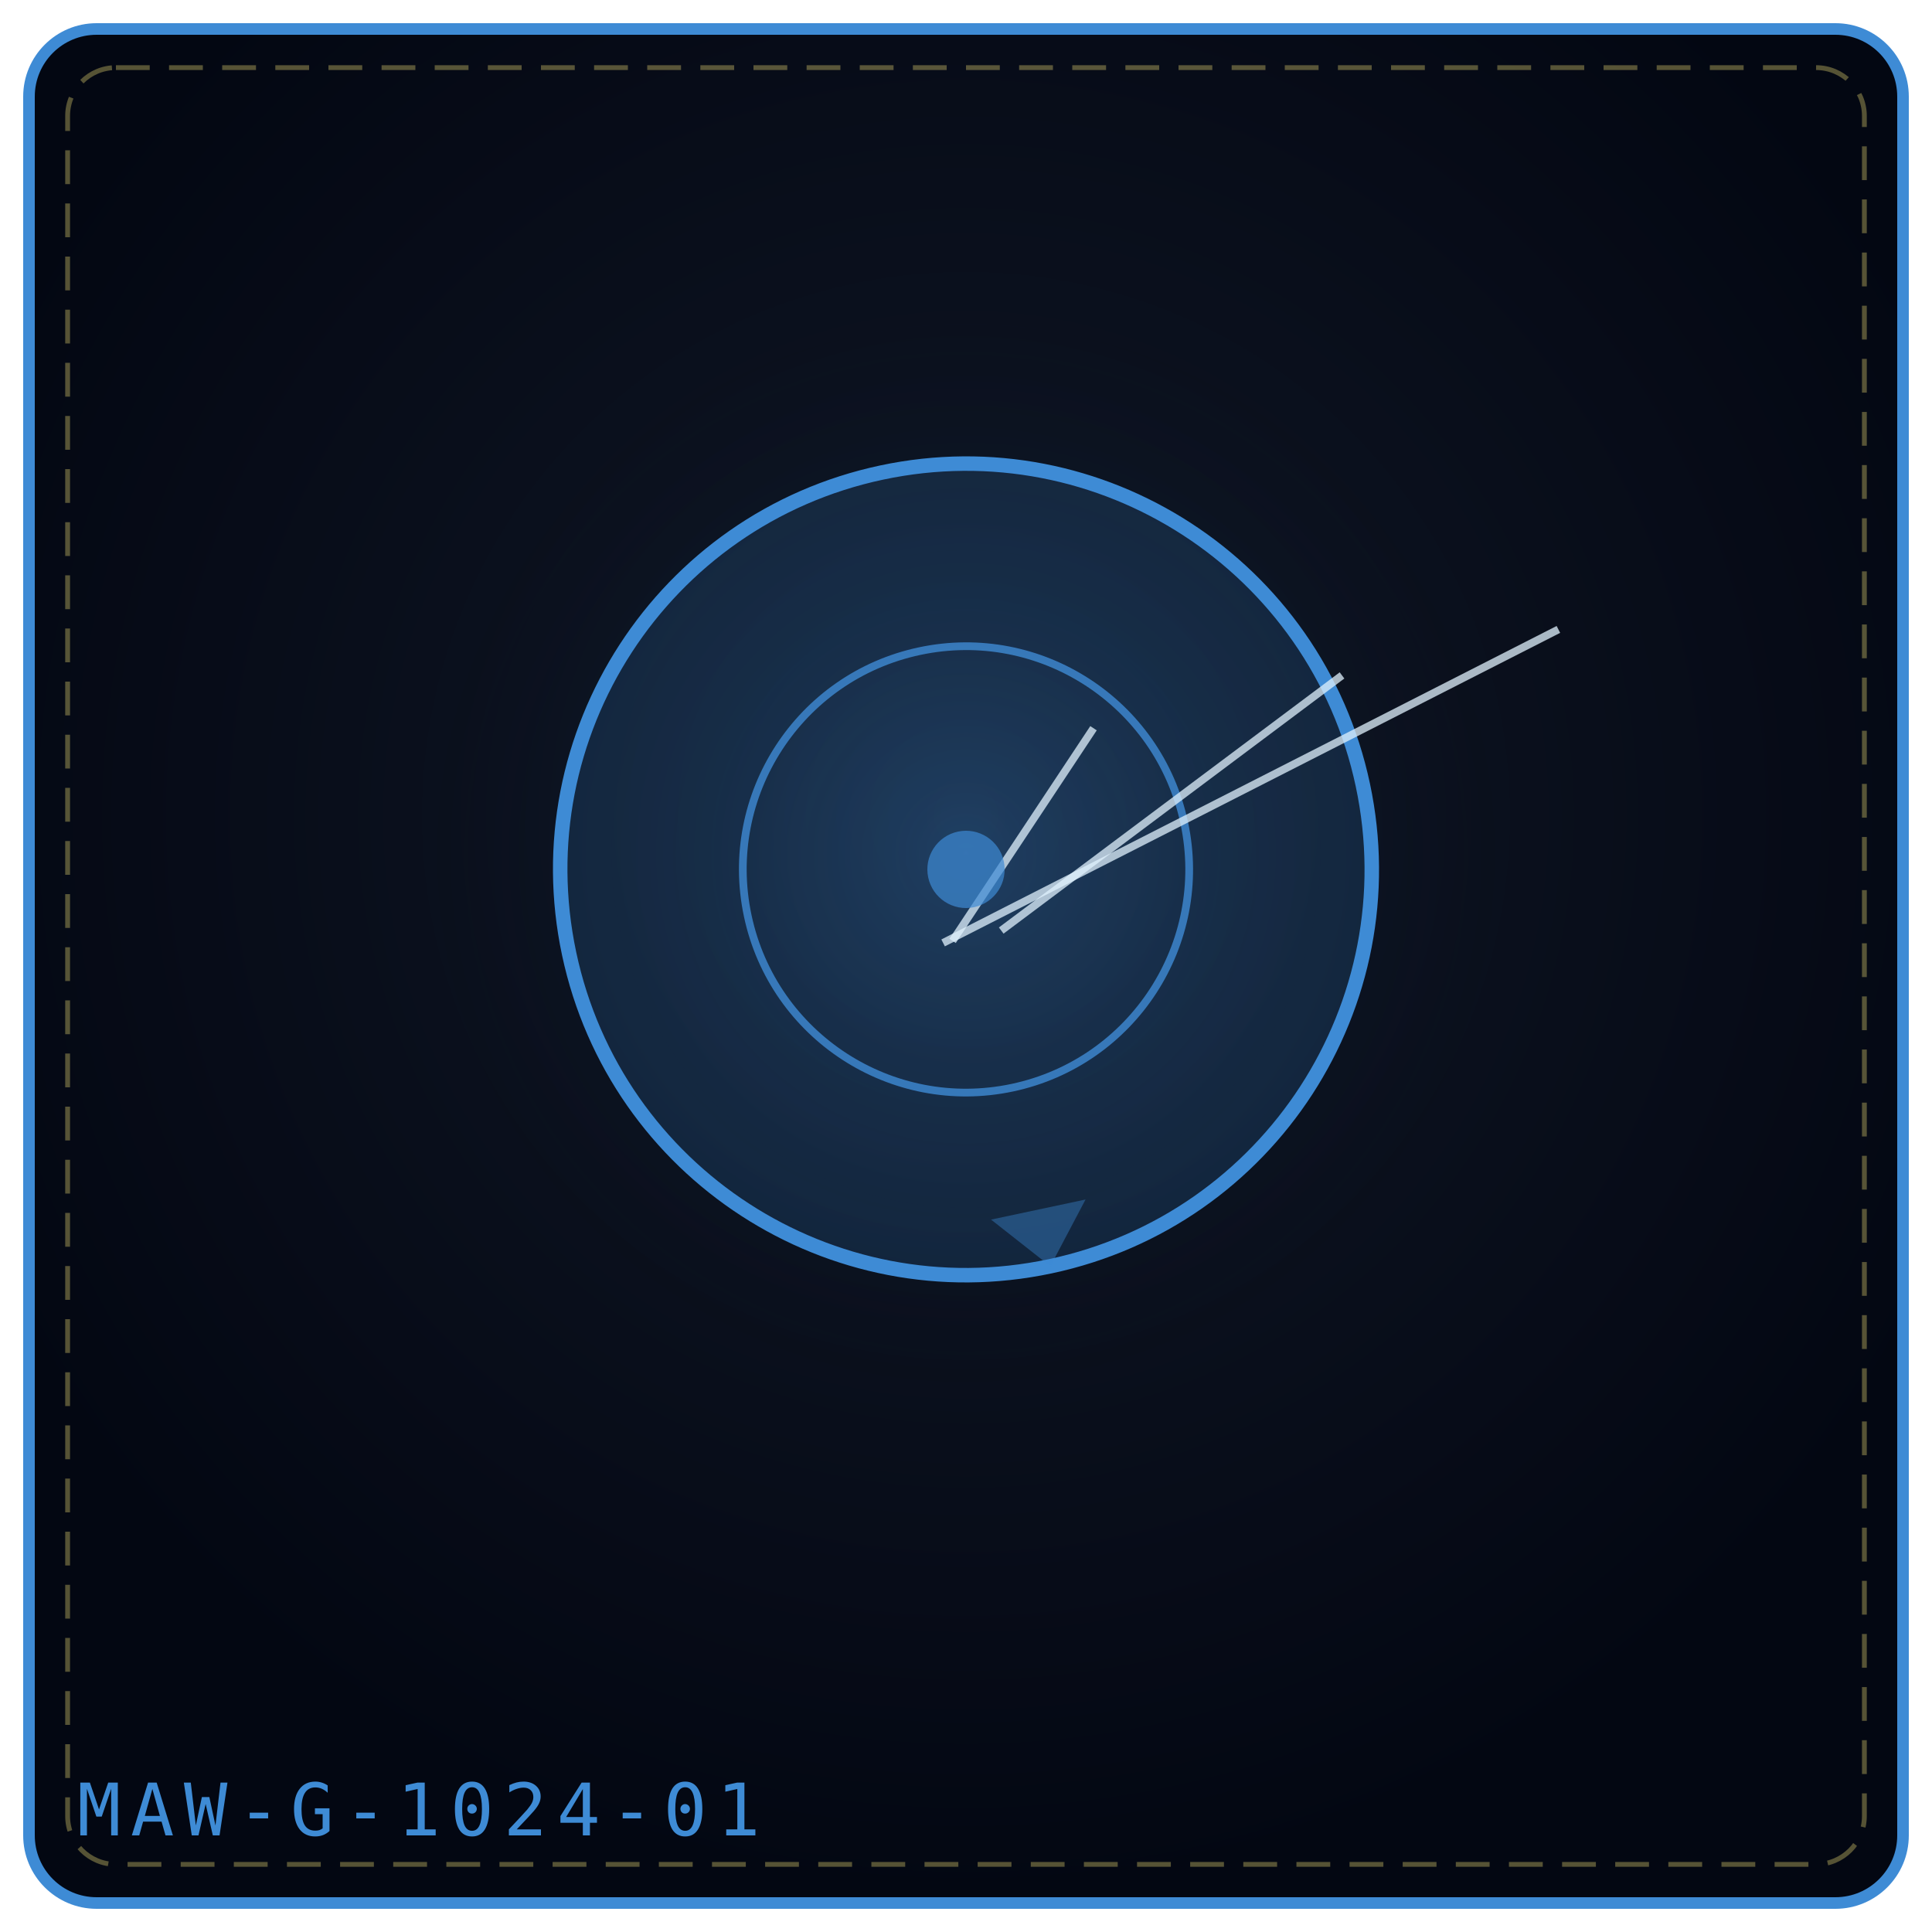
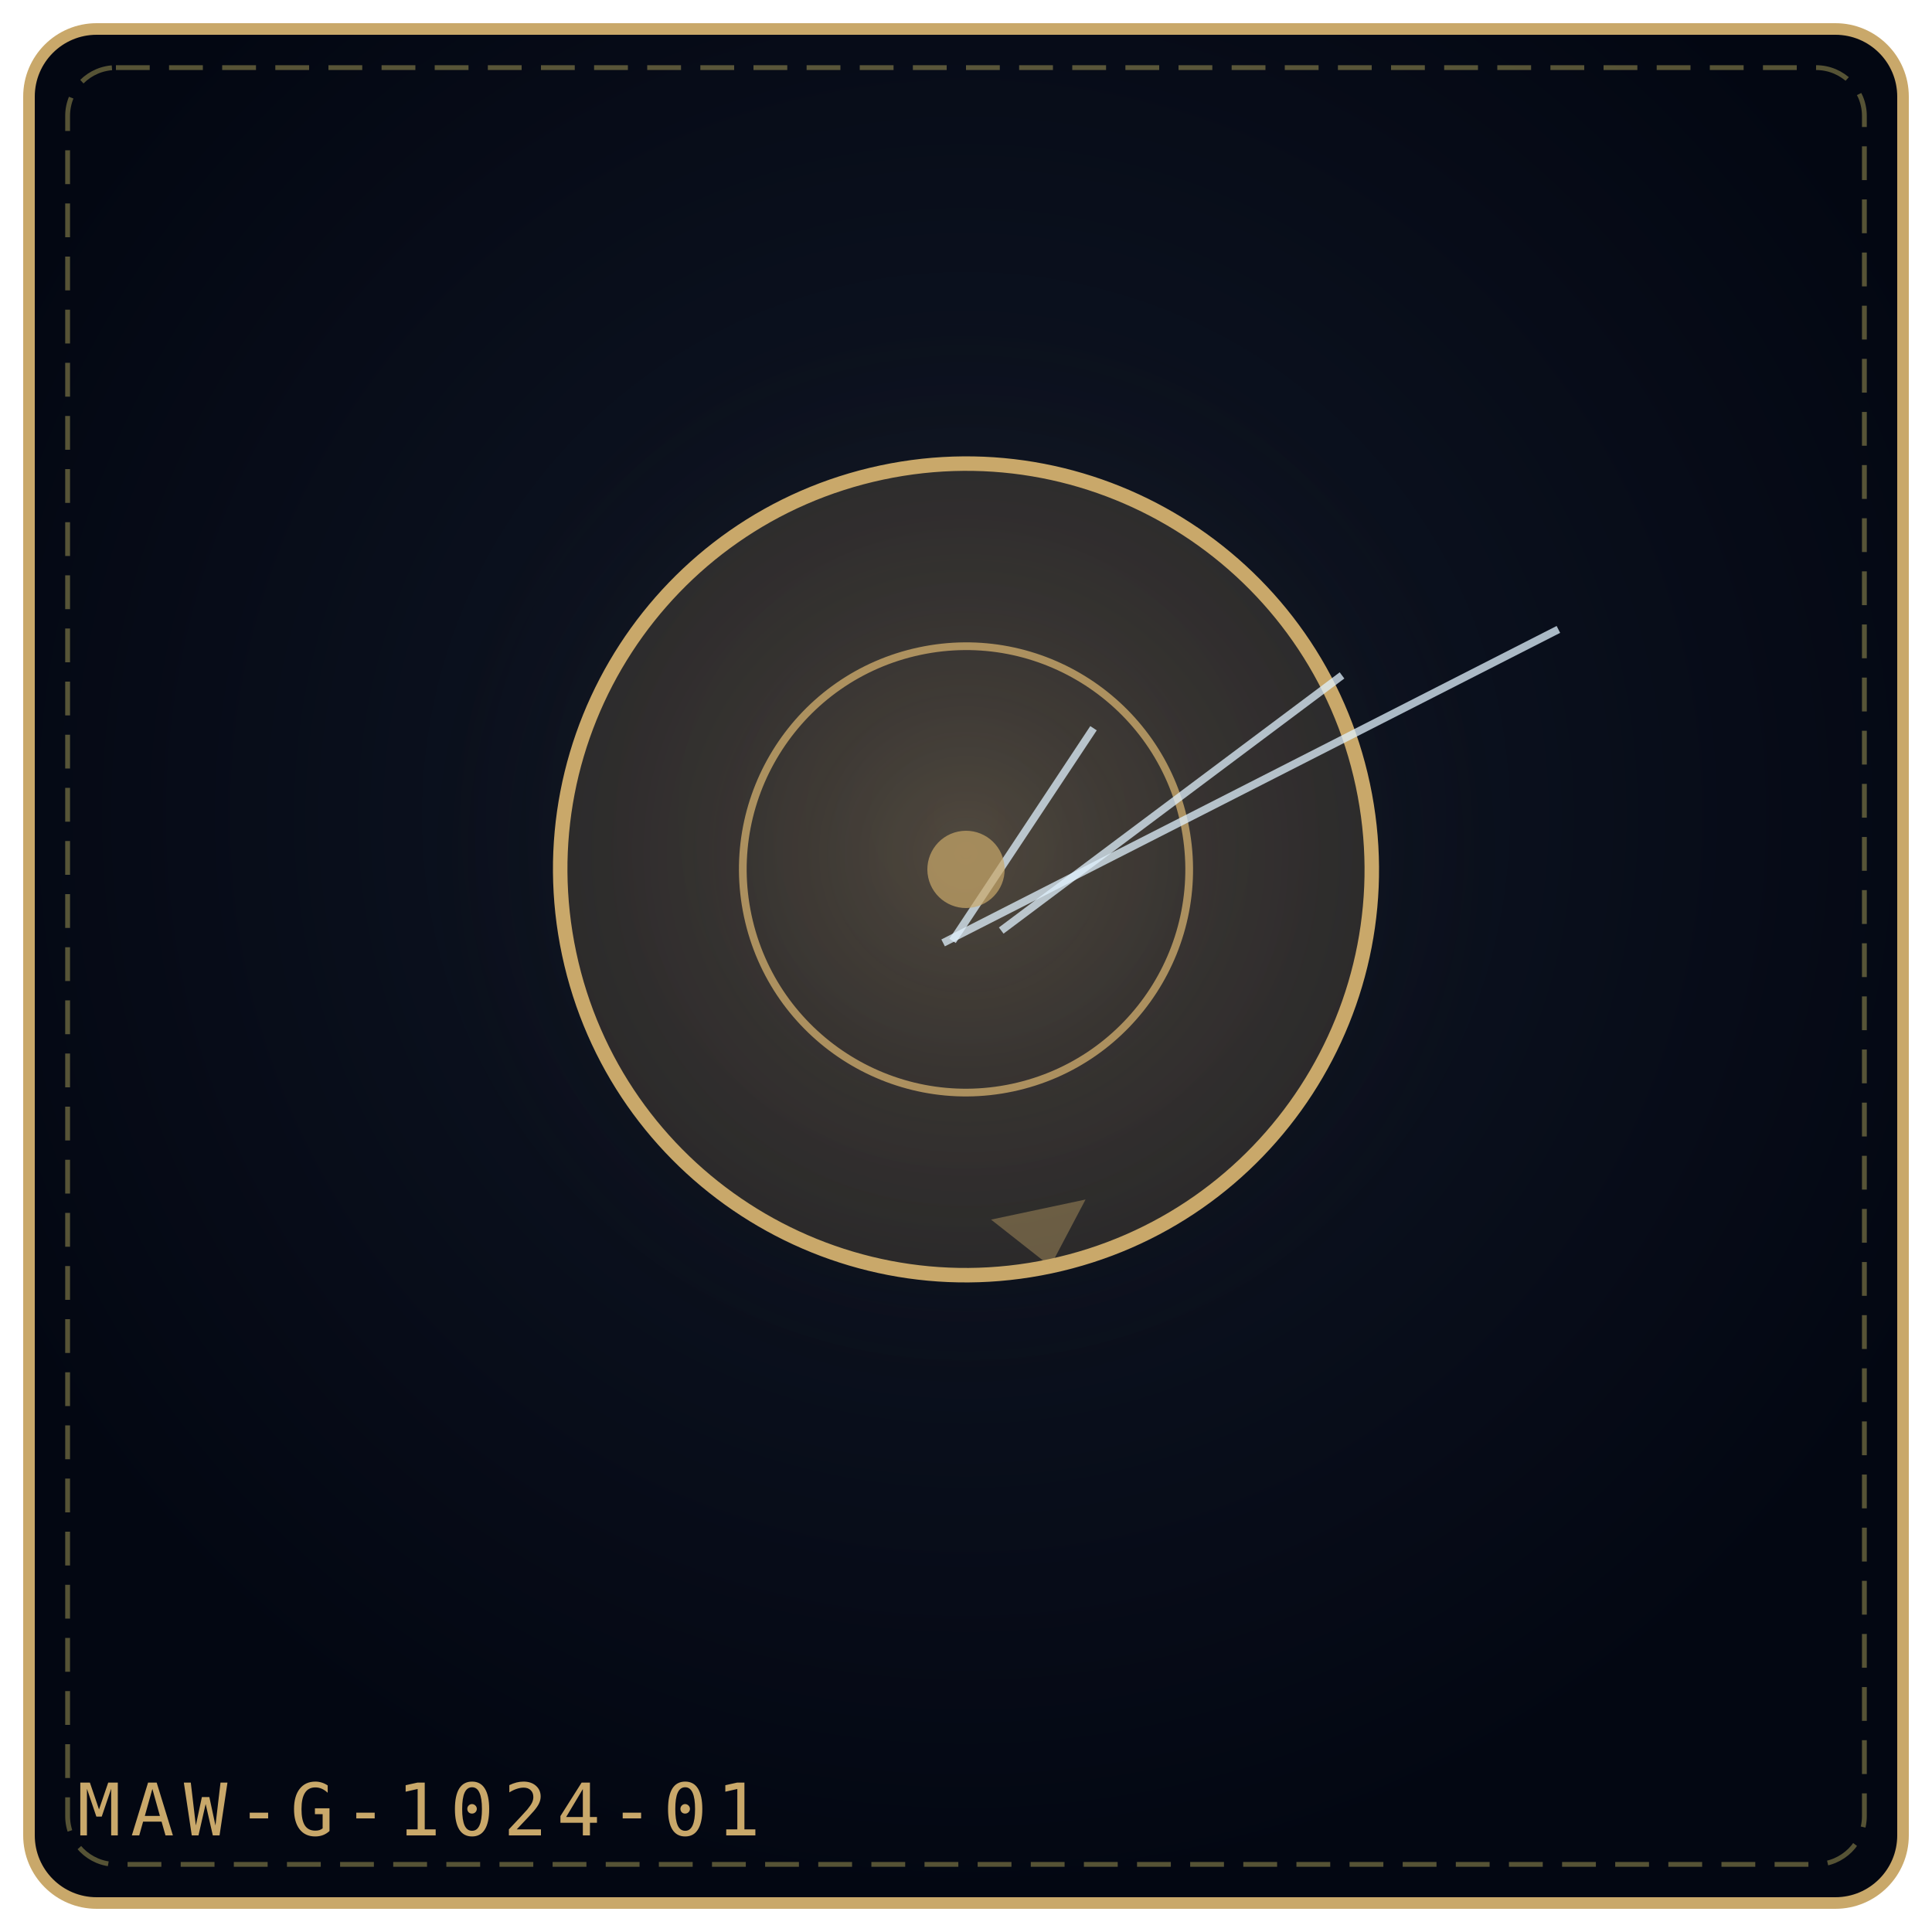
<svg xmlns="http://www.w3.org/2000/svg" viewBox="0 0 400 400" width="100%" height="100%" role="img" aria-label="THE DEBT LANTERN">
  <defs>
    <radialGradient id="bg61e212" cx="50%" cy="42%" r="58%">
      <stop offset="0%" stop-color="#111827" />
      <stop offset="100%" stop-color="#030712" />
    </radialGradient>
    <radialGradient id="gl61e212" cx="50%" cy="46%" r="42%">
-       <stop offset="0%" stop-color="#3e8bd5" stop-opacity=".22" />
+       <stop offset="0%" stop-color="#c9a86a" stop-opacity=".22" />
      <stop offset="100%" stop-color="#000" stop-opacity="0" />
    </radialGradient>
  </defs>
-   <rect x="6" y="6" width="388" height="388" rx="14" fill="url(#bg61e212)" stroke="#3e8bd5" stroke-width="2.4" />
+   <rect x="6" y="6" width="388" height="388" rx="14" fill="url(#bg61e212)" stroke="#c9a86a" stroke-width="2.4" />
  <rect x="14" y="14" width="372" height="372" rx="10" fill="none" stroke="#f1df76" stroke-width="1" stroke-dasharray="7 4" opacity=".35" />
  <circle cx="200" cy="188" r="142" fill="url(#gl61e212)" />
  <g transform="rotate(-12 200.0 180.0)">
-     <circle cx="200.0" cy="180.0" r="84" fill="#3e8bd5" fill-opacity=".16" stroke="#3e8bd5" stroke-width="3" />
-     <circle cx="200.0" cy="180.0" r="46.2" fill="none" stroke="#3e8bd5" stroke-width="1.6" opacity=".8" />
+     <circle cx="200.0" cy="180.0" r="84" fill="#c9a86a" fill-opacity=".16" stroke="#c9a86a" stroke-width="3" />
+     <circle cx="200.0" cy="180.0" r="46.2" fill="none" stroke="#c9a86a" stroke-width="1.6" opacity=".8" />
    <path d="M284.5 156.9 L204.5 193.9" fill="none" stroke="#e0f2fe" stroke-width="1.6" opacity=".75" />
    <path d="M231.9 156.9 L194.2 193.9" fill="none" stroke="#e0f2fe" stroke-width="1.6" opacity=".75" />
    <path d="M330.3 156.9 L192.2 193.9" fill="none" stroke="#e0f2fe" stroke-width="1.6" opacity=".75" />
-     <circle cx="200.0" cy="180.0" r="8" fill="#3e8bd5" fill-opacity=".7" />
-     <path d="M200.0 264.0 L190.0 252.0 L210.0 252.0 Z" fill="#3e8bd5" fill-opacity=".4" />
+     <circle cx="200.0" cy="180.0" r="8" fill="#c9a86a" fill-opacity=".7" />
+     <path d="M200.0 264.0 L190.0 252.0 L210.0 252.0 Z" fill="#c9a86a" fill-opacity=".4" />
  </g>
-   <text x="16" y="380" font-family="monospace" font-size="15" letter-spacing="2" fill="#3e8bd5">MAW-G-1024-01</text>
+   <text x="16" y="380" font-family="monospace" font-size="15" letter-spacing="2" fill="#c9a86a">MAW-G-1024-01</text>
</svg>
